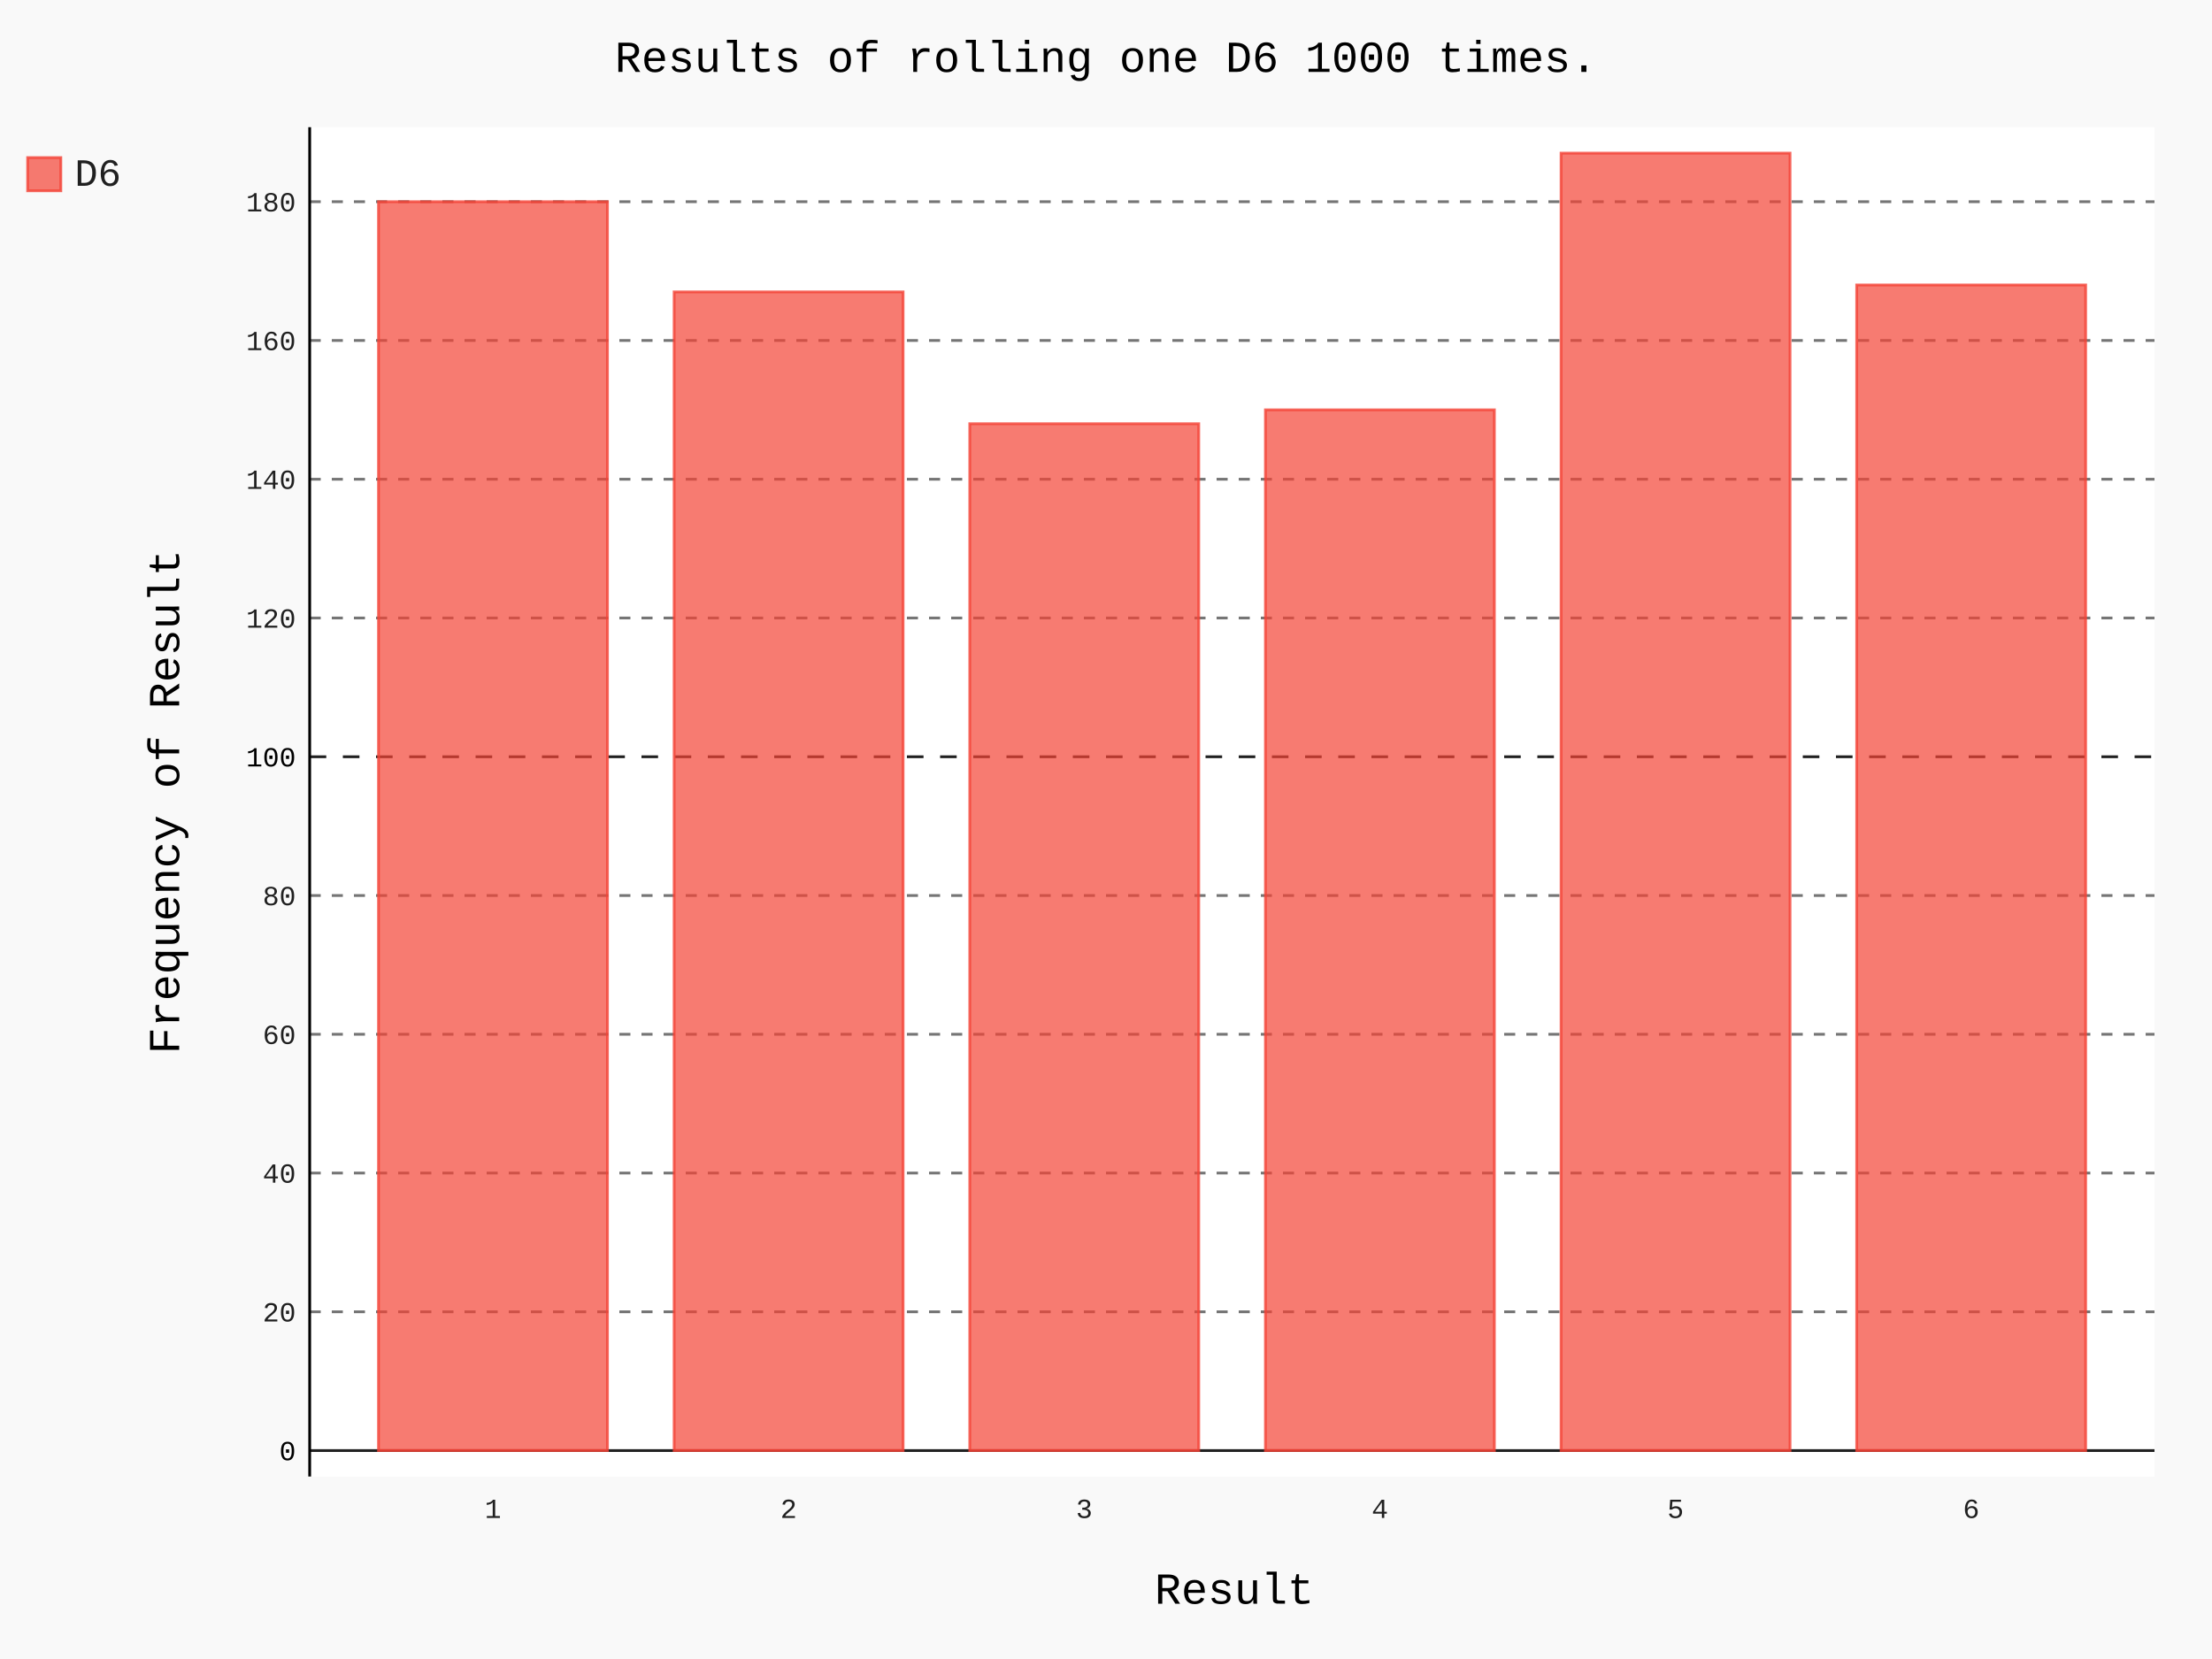
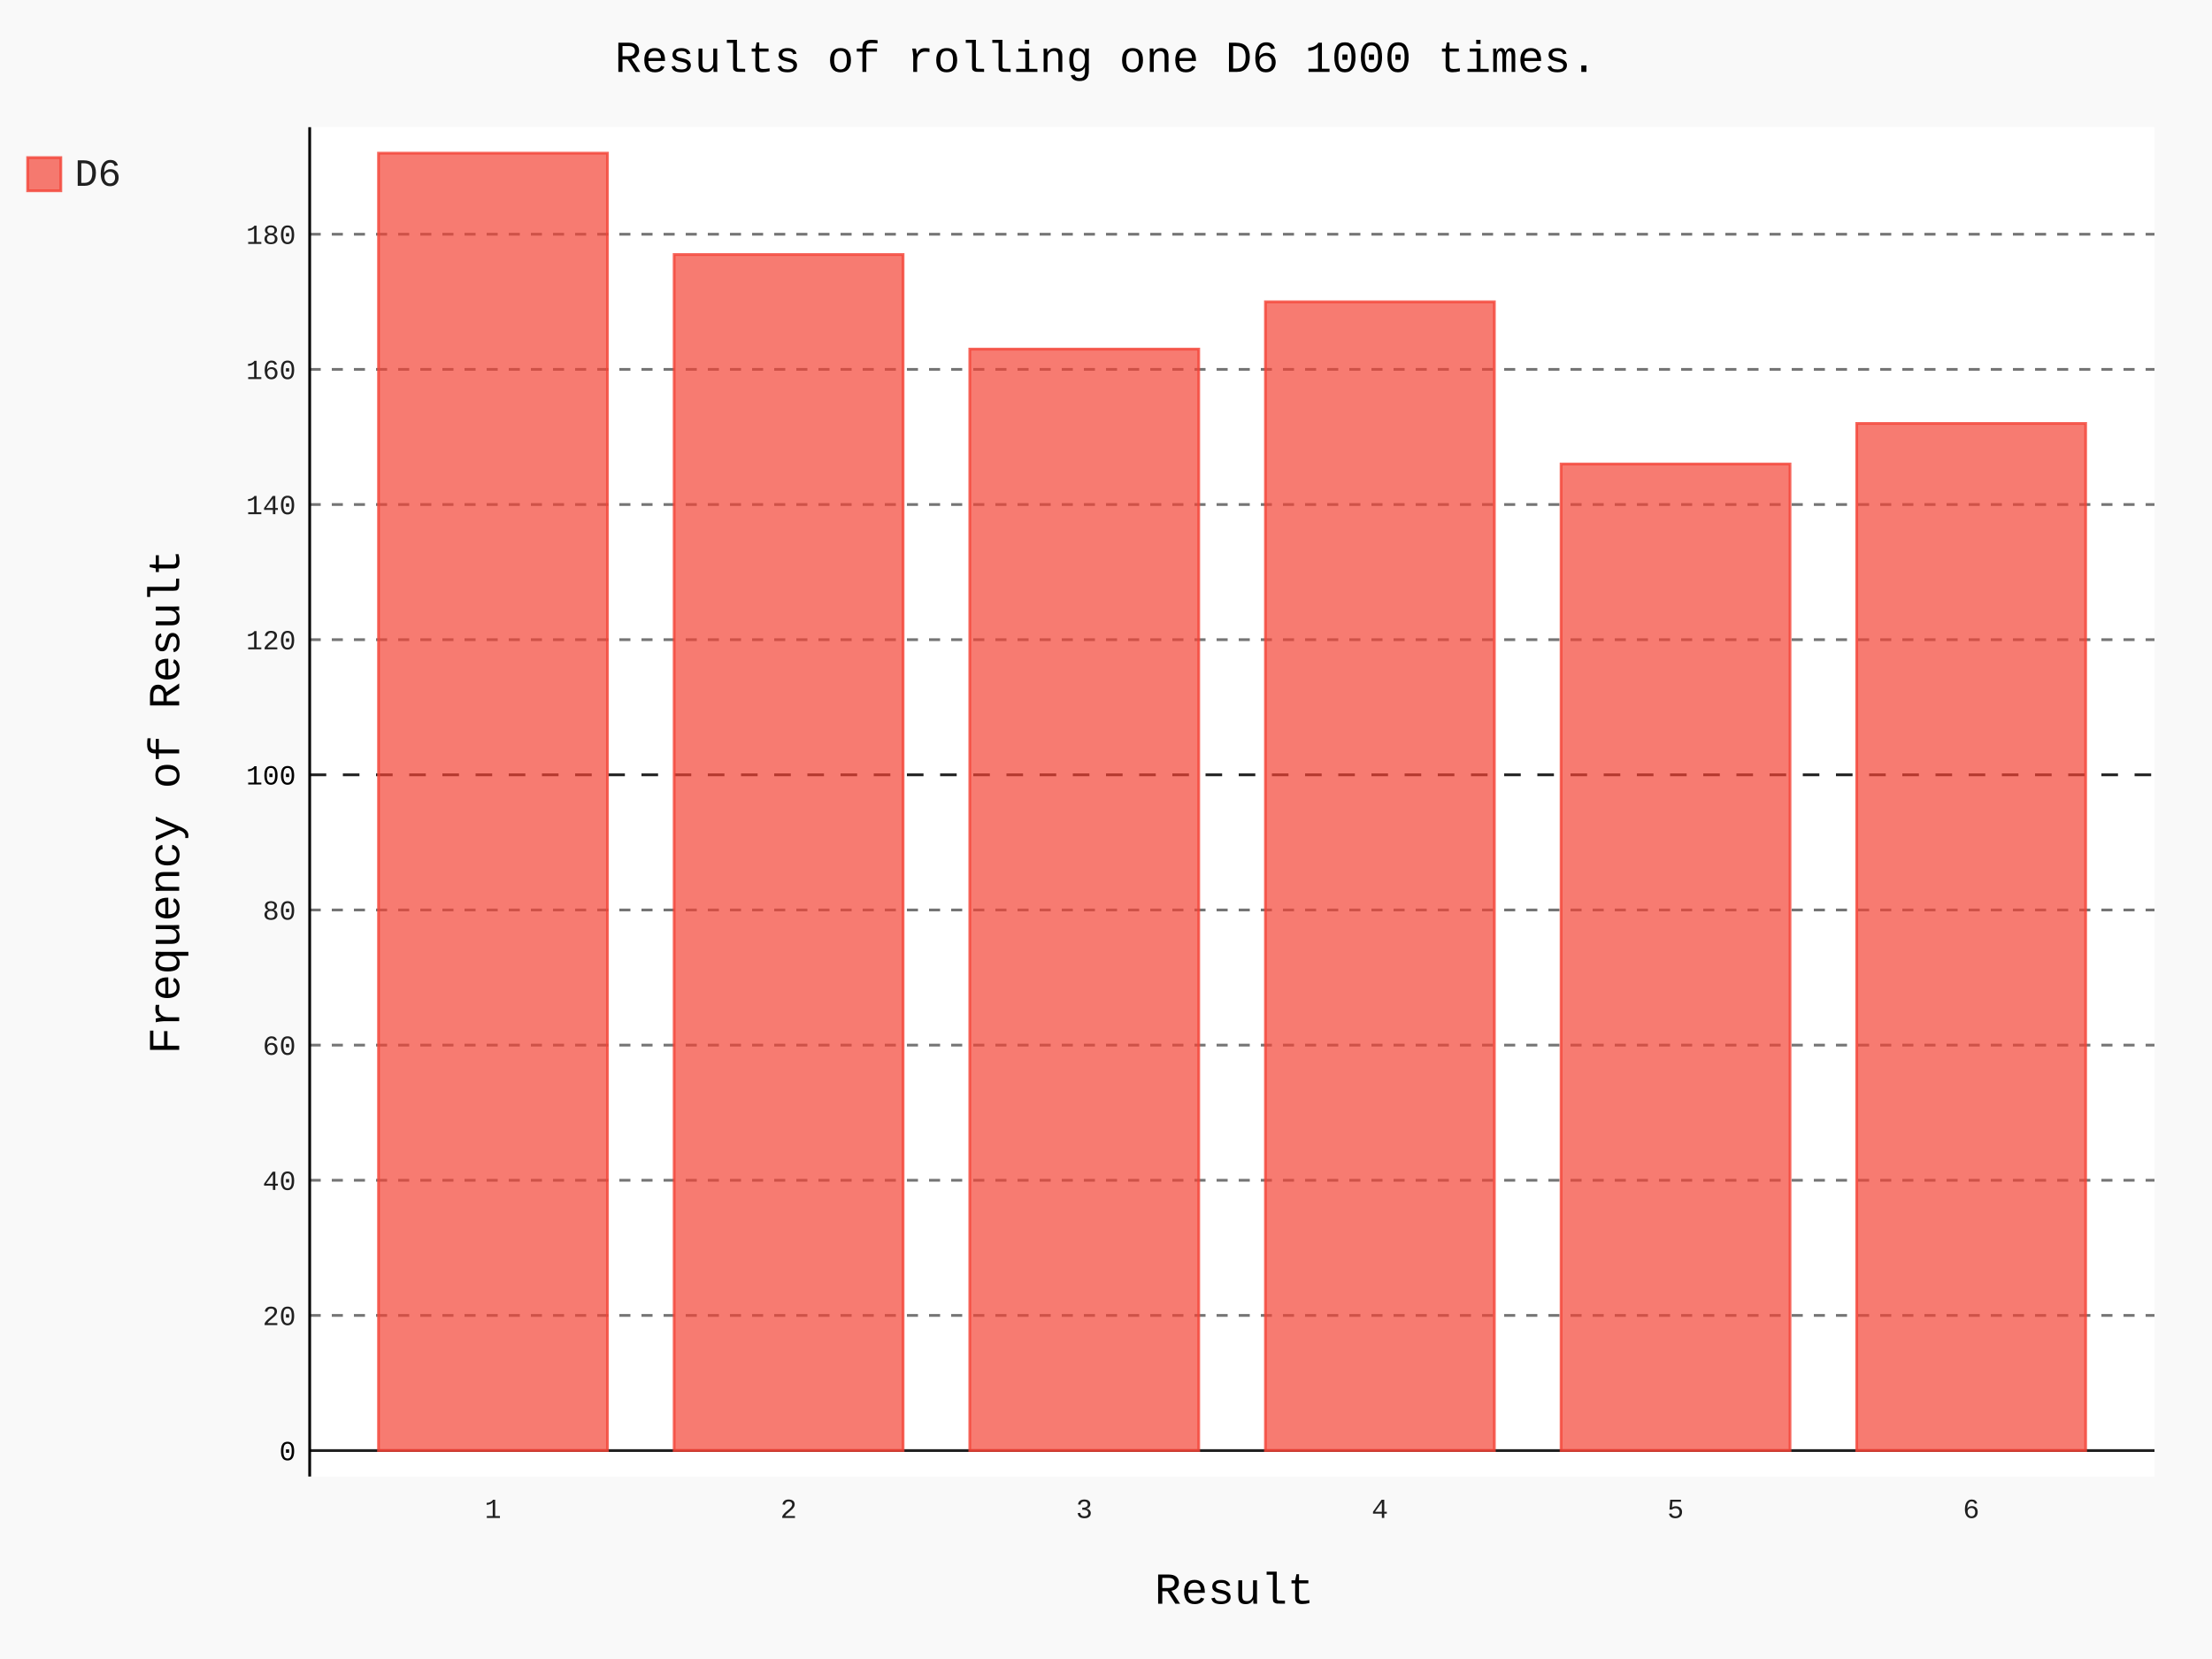
- <svg xmlns="http://www.w3.org/2000/svg" id="chart-116e9117-6c9d-423c-8890-ad4531749671" class="pygal-chart" viewBox="0 0 800 600">
+ <svg xmlns="http://www.w3.org/2000/svg" id="chart-1ddcf006-cbc9-4232-936f-bfff889033a8" class="pygal-chart" viewBox="0 0 800 600">
  <defs>
-     <style type="text/css">#chart-116e9117-6c9d-423c-8890-ad4531749671{-webkit-user-select:none;-webkit-font-smoothing:antialiased;font-family:Consolas,"Liberation Mono",Menlo,Courier,monospace}#chart-116e9117-6c9d-423c-8890-ad4531749671 .title{font-family:Consolas,"Liberation Mono",Menlo,Courier,monospace;font-size:16px}#chart-116e9117-6c9d-423c-8890-ad4531749671 .legends .legend text{font-family:Consolas,"Liberation Mono",Menlo,Courier,monospace;font-size:14px}#chart-116e9117-6c9d-423c-8890-ad4531749671 .axis text{font-family:Consolas,"Liberation Mono",Menlo,Courier,monospace;font-size:10px}#chart-116e9117-6c9d-423c-8890-ad4531749671 .axis text.major{font-family:Consolas,"Liberation Mono",Menlo,Courier,monospace;font-size:10px}#chart-116e9117-6c9d-423c-8890-ad4531749671 .text-overlay text.value{font-family:Consolas,"Liberation Mono",Menlo,Courier,monospace;font-size:16px}#chart-116e9117-6c9d-423c-8890-ad4531749671 .text-overlay text.label{font-family:Consolas,"Liberation Mono",Menlo,Courier,monospace;font-size:10px}#chart-116e9117-6c9d-423c-8890-ad4531749671 .tooltip{font-family:Consolas,"Liberation Mono",Menlo,Courier,monospace;font-size:14px}#chart-116e9117-6c9d-423c-8890-ad4531749671 text.no_data{font-family:Consolas,"Liberation Mono",Menlo,Courier,monospace;font-size:64px}
- #chart-116e9117-6c9d-423c-8890-ad4531749671{background-color:rgba(249,249,249,1)}#chart-116e9117-6c9d-423c-8890-ad4531749671 path,#chart-116e9117-6c9d-423c-8890-ad4531749671 line,#chart-116e9117-6c9d-423c-8890-ad4531749671 rect,#chart-116e9117-6c9d-423c-8890-ad4531749671 circle{-webkit-transition:150ms;-moz-transition:150ms;transition:150ms}#chart-116e9117-6c9d-423c-8890-ad4531749671 .graph &gt; .background{fill:rgba(249,249,249,1)}#chart-116e9117-6c9d-423c-8890-ad4531749671 .plot &gt; .background{fill:rgba(255,255,255,1)}#chart-116e9117-6c9d-423c-8890-ad4531749671 .graph{fill:rgba(0,0,0,.87)}#chart-116e9117-6c9d-423c-8890-ad4531749671 text.no_data{fill:rgba(0,0,0,1)}#chart-116e9117-6c9d-423c-8890-ad4531749671 .title{fill:rgba(0,0,0,1)}#chart-116e9117-6c9d-423c-8890-ad4531749671 .legends .legend text{fill:rgba(0,0,0,.87)}#chart-116e9117-6c9d-423c-8890-ad4531749671 .legends .legend:hover text{fill:rgba(0,0,0,1)}#chart-116e9117-6c9d-423c-8890-ad4531749671 .axis .line{stroke:rgba(0,0,0,1)}#chart-116e9117-6c9d-423c-8890-ad4531749671 .axis .guide.line{stroke:rgba(0,0,0,.54)}#chart-116e9117-6c9d-423c-8890-ad4531749671 .axis .major.line{stroke:rgba(0,0,0,.87)}#chart-116e9117-6c9d-423c-8890-ad4531749671 .axis text.major{fill:rgba(0,0,0,1)}#chart-116e9117-6c9d-423c-8890-ad4531749671 .axis.y .guides:hover .guide.line,#chart-116e9117-6c9d-423c-8890-ad4531749671 .line-graph .axis.x .guides:hover .guide.line,#chart-116e9117-6c9d-423c-8890-ad4531749671 .stackedline-graph .axis.x .guides:hover .guide.line,#chart-116e9117-6c9d-423c-8890-ad4531749671 .xy-graph .axis.x .guides:hover .guide.line{stroke:rgba(0,0,0,1)}#chart-116e9117-6c9d-423c-8890-ad4531749671 .axis .guides:hover text{fill:rgba(0,0,0,1)}#chart-116e9117-6c9d-423c-8890-ad4531749671 .reactive{fill-opacity:.7;stroke-opacity:.8}#chart-116e9117-6c9d-423c-8890-ad4531749671 .ci{stroke:rgba(0,0,0,.87)}#chart-116e9117-6c9d-423c-8890-ad4531749671 .reactive.active,#chart-116e9117-6c9d-423c-8890-ad4531749671 .active .reactive{fill-opacity:.8;stroke-opacity:.9;stroke-width:4}#chart-116e9117-6c9d-423c-8890-ad4531749671 .ci .reactive.active{stroke-width:1.5}#chart-116e9117-6c9d-423c-8890-ad4531749671 .series text{fill:rgba(0,0,0,1)}#chart-116e9117-6c9d-423c-8890-ad4531749671 .tooltip rect{fill:rgba(255,255,255,1);stroke:rgba(0,0,0,1);-webkit-transition:opacity 150ms;-moz-transition:opacity 150ms;transition:opacity 150ms}#chart-116e9117-6c9d-423c-8890-ad4531749671 .tooltip .label{fill:rgba(0,0,0,.87)}#chart-116e9117-6c9d-423c-8890-ad4531749671 .tooltip .label{fill:rgba(0,0,0,.87)}#chart-116e9117-6c9d-423c-8890-ad4531749671 .tooltip .legend{font-size:.8em;fill:rgba(0,0,0,.54)}#chart-116e9117-6c9d-423c-8890-ad4531749671 .tooltip .x_label{font-size:.6em;fill:rgba(0,0,0,1)}#chart-116e9117-6c9d-423c-8890-ad4531749671 .tooltip .xlink{font-size:.5em;text-decoration:underline}#chart-116e9117-6c9d-423c-8890-ad4531749671 .tooltip .value{font-size:1.5em}#chart-116e9117-6c9d-423c-8890-ad4531749671 .bound{font-size:.5em}#chart-116e9117-6c9d-423c-8890-ad4531749671 .max-value{font-size:.75em;fill:rgba(0,0,0,.54)}#chart-116e9117-6c9d-423c-8890-ad4531749671 .map-element{fill:rgba(255,255,255,1);stroke:rgba(0,0,0,.54) !important}#chart-116e9117-6c9d-423c-8890-ad4531749671 .map-element .reactive{fill-opacity:inherit;stroke-opacity:inherit}#chart-116e9117-6c9d-423c-8890-ad4531749671 .color-0,#chart-116e9117-6c9d-423c-8890-ad4531749671 .color-0 a:visited{stroke:#F44336;fill:#F44336}#chart-116e9117-6c9d-423c-8890-ad4531749671 .text-overlay .color-0 text{fill:black}
- #chart-116e9117-6c9d-423c-8890-ad4531749671 text.no_data{text-anchor:middle}#chart-116e9117-6c9d-423c-8890-ad4531749671 .guide.line{fill:none}#chart-116e9117-6c9d-423c-8890-ad4531749671 .centered{text-anchor:middle}#chart-116e9117-6c9d-423c-8890-ad4531749671 .title{text-anchor:middle}#chart-116e9117-6c9d-423c-8890-ad4531749671 .legends .legend text{fill-opacity:1}#chart-116e9117-6c9d-423c-8890-ad4531749671 .axis.x text{text-anchor:middle}#chart-116e9117-6c9d-423c-8890-ad4531749671 .axis.x:not(.web) text[transform]{text-anchor:start}#chart-116e9117-6c9d-423c-8890-ad4531749671 .axis.x:not(.web) text[transform].backwards{text-anchor:end}#chart-116e9117-6c9d-423c-8890-ad4531749671 .axis.y text{text-anchor:end}#chart-116e9117-6c9d-423c-8890-ad4531749671 .axis.y text[transform].backwards{text-anchor:start}#chart-116e9117-6c9d-423c-8890-ad4531749671 .axis.y2 text{text-anchor:start}#chart-116e9117-6c9d-423c-8890-ad4531749671 .axis.y2 text[transform].backwards{text-anchor:end}#chart-116e9117-6c9d-423c-8890-ad4531749671 .axis .guide.line{stroke-dasharray:4,4}#chart-116e9117-6c9d-423c-8890-ad4531749671 .axis .major.guide.line{stroke-dasharray:6,6}#chart-116e9117-6c9d-423c-8890-ad4531749671 .horizontal .axis.y .guide.line,#chart-116e9117-6c9d-423c-8890-ad4531749671 .horizontal .axis.y2 .guide.line,#chart-116e9117-6c9d-423c-8890-ad4531749671 .vertical .axis.x .guide.line{opacity:0}#chart-116e9117-6c9d-423c-8890-ad4531749671 .horizontal .axis.always_show .guide.line,#chart-116e9117-6c9d-423c-8890-ad4531749671 .vertical .axis.always_show .guide.line{opacity:1 !important}#chart-116e9117-6c9d-423c-8890-ad4531749671 .axis.y .guides:hover .guide.line,#chart-116e9117-6c9d-423c-8890-ad4531749671 .axis.y2 .guides:hover .guide.line,#chart-116e9117-6c9d-423c-8890-ad4531749671 .axis.x .guides:hover .guide.line{opacity:1}#chart-116e9117-6c9d-423c-8890-ad4531749671 .axis .guides:hover text{opacity:1}#chart-116e9117-6c9d-423c-8890-ad4531749671 .nofill{fill:none}#chart-116e9117-6c9d-423c-8890-ad4531749671 .subtle-fill{fill-opacity:.2}#chart-116e9117-6c9d-423c-8890-ad4531749671 .dot{stroke-width:1px;fill-opacity:1}#chart-116e9117-6c9d-423c-8890-ad4531749671 .dot.active{stroke-width:5px}#chart-116e9117-6c9d-423c-8890-ad4531749671 .dot.negative{fill:transparent}#chart-116e9117-6c9d-423c-8890-ad4531749671 text,#chart-116e9117-6c9d-423c-8890-ad4531749671 tspan{stroke:none !important}#chart-116e9117-6c9d-423c-8890-ad4531749671 .series text.active{opacity:1}#chart-116e9117-6c9d-423c-8890-ad4531749671 .tooltip rect{fill-opacity:.95;stroke-width:.5}#chart-116e9117-6c9d-423c-8890-ad4531749671 .tooltip text{fill-opacity:1}#chart-116e9117-6c9d-423c-8890-ad4531749671 .showable{visibility:hidden}#chart-116e9117-6c9d-423c-8890-ad4531749671 .showable.shown{visibility:visible}#chart-116e9117-6c9d-423c-8890-ad4531749671 .gauge-background{fill:rgba(229,229,229,1);stroke:none}#chart-116e9117-6c9d-423c-8890-ad4531749671 .bg-lines{stroke:rgba(249,249,249,1);stroke-width:2px}</style>
+     <style type="text/css">#chart-1ddcf006-cbc9-4232-936f-bfff889033a8{-webkit-user-select:none;-webkit-font-smoothing:antialiased;font-family:Consolas,"Liberation Mono",Menlo,Courier,monospace}#chart-1ddcf006-cbc9-4232-936f-bfff889033a8 .title{font-family:Consolas,"Liberation Mono",Menlo,Courier,monospace;font-size:16px}#chart-1ddcf006-cbc9-4232-936f-bfff889033a8 .legends .legend text{font-family:Consolas,"Liberation Mono",Menlo,Courier,monospace;font-size:14px}#chart-1ddcf006-cbc9-4232-936f-bfff889033a8 .axis text{font-family:Consolas,"Liberation Mono",Menlo,Courier,monospace;font-size:10px}#chart-1ddcf006-cbc9-4232-936f-bfff889033a8 .axis text.major{font-family:Consolas,"Liberation Mono",Menlo,Courier,monospace;font-size:10px}#chart-1ddcf006-cbc9-4232-936f-bfff889033a8 .text-overlay text.value{font-family:Consolas,"Liberation Mono",Menlo,Courier,monospace;font-size:16px}#chart-1ddcf006-cbc9-4232-936f-bfff889033a8 .text-overlay text.label{font-family:Consolas,"Liberation Mono",Menlo,Courier,monospace;font-size:10px}#chart-1ddcf006-cbc9-4232-936f-bfff889033a8 .tooltip{font-family:Consolas,"Liberation Mono",Menlo,Courier,monospace;font-size:14px}#chart-1ddcf006-cbc9-4232-936f-bfff889033a8 text.no_data{font-family:Consolas,"Liberation Mono",Menlo,Courier,monospace;font-size:64px}
+ #chart-1ddcf006-cbc9-4232-936f-bfff889033a8{background-color:rgba(249,249,249,1)}#chart-1ddcf006-cbc9-4232-936f-bfff889033a8 path,#chart-1ddcf006-cbc9-4232-936f-bfff889033a8 line,#chart-1ddcf006-cbc9-4232-936f-bfff889033a8 rect,#chart-1ddcf006-cbc9-4232-936f-bfff889033a8 circle{-webkit-transition:150ms;-moz-transition:150ms;transition:150ms}#chart-1ddcf006-cbc9-4232-936f-bfff889033a8 .graph &gt; .background{fill:rgba(249,249,249,1)}#chart-1ddcf006-cbc9-4232-936f-bfff889033a8 .plot &gt; .background{fill:rgba(255,255,255,1)}#chart-1ddcf006-cbc9-4232-936f-bfff889033a8 .graph{fill:rgba(0,0,0,.87)}#chart-1ddcf006-cbc9-4232-936f-bfff889033a8 text.no_data{fill:rgba(0,0,0,1)}#chart-1ddcf006-cbc9-4232-936f-bfff889033a8 .title{fill:rgba(0,0,0,1)}#chart-1ddcf006-cbc9-4232-936f-bfff889033a8 .legends .legend text{fill:rgba(0,0,0,.87)}#chart-1ddcf006-cbc9-4232-936f-bfff889033a8 .legends .legend:hover text{fill:rgba(0,0,0,1)}#chart-1ddcf006-cbc9-4232-936f-bfff889033a8 .axis .line{stroke:rgba(0,0,0,1)}#chart-1ddcf006-cbc9-4232-936f-bfff889033a8 .axis .guide.line{stroke:rgba(0,0,0,.54)}#chart-1ddcf006-cbc9-4232-936f-bfff889033a8 .axis .major.line{stroke:rgba(0,0,0,.87)}#chart-1ddcf006-cbc9-4232-936f-bfff889033a8 .axis text.major{fill:rgba(0,0,0,1)}#chart-1ddcf006-cbc9-4232-936f-bfff889033a8 .axis.y .guides:hover .guide.line,#chart-1ddcf006-cbc9-4232-936f-bfff889033a8 .line-graph .axis.x .guides:hover .guide.line,#chart-1ddcf006-cbc9-4232-936f-bfff889033a8 .stackedline-graph .axis.x .guides:hover .guide.line,#chart-1ddcf006-cbc9-4232-936f-bfff889033a8 .xy-graph .axis.x .guides:hover .guide.line{stroke:rgba(0,0,0,1)}#chart-1ddcf006-cbc9-4232-936f-bfff889033a8 .axis .guides:hover text{fill:rgba(0,0,0,1)}#chart-1ddcf006-cbc9-4232-936f-bfff889033a8 .reactive{fill-opacity:.7;stroke-opacity:.8}#chart-1ddcf006-cbc9-4232-936f-bfff889033a8 .ci{stroke:rgba(0,0,0,.87)}#chart-1ddcf006-cbc9-4232-936f-bfff889033a8 .reactive.active,#chart-1ddcf006-cbc9-4232-936f-bfff889033a8 .active .reactive{fill-opacity:.8;stroke-opacity:.9;stroke-width:4}#chart-1ddcf006-cbc9-4232-936f-bfff889033a8 .ci .reactive.active{stroke-width:1.5}#chart-1ddcf006-cbc9-4232-936f-bfff889033a8 .series text{fill:rgba(0,0,0,1)}#chart-1ddcf006-cbc9-4232-936f-bfff889033a8 .tooltip rect{fill:rgba(255,255,255,1);stroke:rgba(0,0,0,1);-webkit-transition:opacity 150ms;-moz-transition:opacity 150ms;transition:opacity 150ms}#chart-1ddcf006-cbc9-4232-936f-bfff889033a8 .tooltip .label{fill:rgba(0,0,0,.87)}#chart-1ddcf006-cbc9-4232-936f-bfff889033a8 .tooltip .label{fill:rgba(0,0,0,.87)}#chart-1ddcf006-cbc9-4232-936f-bfff889033a8 .tooltip .legend{font-size:.8em;fill:rgba(0,0,0,.54)}#chart-1ddcf006-cbc9-4232-936f-bfff889033a8 .tooltip .x_label{font-size:.6em;fill:rgba(0,0,0,1)}#chart-1ddcf006-cbc9-4232-936f-bfff889033a8 .tooltip .xlink{font-size:.5em;text-decoration:underline}#chart-1ddcf006-cbc9-4232-936f-bfff889033a8 .tooltip .value{font-size:1.5em}#chart-1ddcf006-cbc9-4232-936f-bfff889033a8 .bound{font-size:.5em}#chart-1ddcf006-cbc9-4232-936f-bfff889033a8 .max-value{font-size:.75em;fill:rgba(0,0,0,.54)}#chart-1ddcf006-cbc9-4232-936f-bfff889033a8 .map-element{fill:rgba(255,255,255,1);stroke:rgba(0,0,0,.54) !important}#chart-1ddcf006-cbc9-4232-936f-bfff889033a8 .map-element .reactive{fill-opacity:inherit;stroke-opacity:inherit}#chart-1ddcf006-cbc9-4232-936f-bfff889033a8 .color-0,#chart-1ddcf006-cbc9-4232-936f-bfff889033a8 .color-0 a:visited{stroke:#F44336;fill:#F44336}#chart-1ddcf006-cbc9-4232-936f-bfff889033a8 .text-overlay .color-0 text{fill:black}
+ #chart-1ddcf006-cbc9-4232-936f-bfff889033a8 text.no_data{text-anchor:middle}#chart-1ddcf006-cbc9-4232-936f-bfff889033a8 .guide.line{fill:none}#chart-1ddcf006-cbc9-4232-936f-bfff889033a8 .centered{text-anchor:middle}#chart-1ddcf006-cbc9-4232-936f-bfff889033a8 .title{text-anchor:middle}#chart-1ddcf006-cbc9-4232-936f-bfff889033a8 .legends .legend text{fill-opacity:1}#chart-1ddcf006-cbc9-4232-936f-bfff889033a8 .axis.x text{text-anchor:middle}#chart-1ddcf006-cbc9-4232-936f-bfff889033a8 .axis.x:not(.web) text[transform]{text-anchor:start}#chart-1ddcf006-cbc9-4232-936f-bfff889033a8 .axis.x:not(.web) text[transform].backwards{text-anchor:end}#chart-1ddcf006-cbc9-4232-936f-bfff889033a8 .axis.y text{text-anchor:end}#chart-1ddcf006-cbc9-4232-936f-bfff889033a8 .axis.y text[transform].backwards{text-anchor:start}#chart-1ddcf006-cbc9-4232-936f-bfff889033a8 .axis.y2 text{text-anchor:start}#chart-1ddcf006-cbc9-4232-936f-bfff889033a8 .axis.y2 text[transform].backwards{text-anchor:end}#chart-1ddcf006-cbc9-4232-936f-bfff889033a8 .axis .guide.line{stroke-dasharray:4,4}#chart-1ddcf006-cbc9-4232-936f-bfff889033a8 .axis .major.guide.line{stroke-dasharray:6,6}#chart-1ddcf006-cbc9-4232-936f-bfff889033a8 .horizontal .axis.y .guide.line,#chart-1ddcf006-cbc9-4232-936f-bfff889033a8 .horizontal .axis.y2 .guide.line,#chart-1ddcf006-cbc9-4232-936f-bfff889033a8 .vertical .axis.x .guide.line{opacity:0}#chart-1ddcf006-cbc9-4232-936f-bfff889033a8 .horizontal .axis.always_show .guide.line,#chart-1ddcf006-cbc9-4232-936f-bfff889033a8 .vertical .axis.always_show .guide.line{opacity:1 !important}#chart-1ddcf006-cbc9-4232-936f-bfff889033a8 .axis.y .guides:hover .guide.line,#chart-1ddcf006-cbc9-4232-936f-bfff889033a8 .axis.y2 .guides:hover .guide.line,#chart-1ddcf006-cbc9-4232-936f-bfff889033a8 .axis.x .guides:hover .guide.line{opacity:1}#chart-1ddcf006-cbc9-4232-936f-bfff889033a8 .axis .guides:hover text{opacity:1}#chart-1ddcf006-cbc9-4232-936f-bfff889033a8 .nofill{fill:none}#chart-1ddcf006-cbc9-4232-936f-bfff889033a8 .subtle-fill{fill-opacity:.2}#chart-1ddcf006-cbc9-4232-936f-bfff889033a8 .dot{stroke-width:1px;fill-opacity:1}#chart-1ddcf006-cbc9-4232-936f-bfff889033a8 .dot.active{stroke-width:5px}#chart-1ddcf006-cbc9-4232-936f-bfff889033a8 .dot.negative{fill:transparent}#chart-1ddcf006-cbc9-4232-936f-bfff889033a8 text,#chart-1ddcf006-cbc9-4232-936f-bfff889033a8 tspan{stroke:none !important}#chart-1ddcf006-cbc9-4232-936f-bfff889033a8 .series text.active{opacity:1}#chart-1ddcf006-cbc9-4232-936f-bfff889033a8 .tooltip rect{fill-opacity:.95;stroke-width:.5}#chart-1ddcf006-cbc9-4232-936f-bfff889033a8 .tooltip text{fill-opacity:1}#chart-1ddcf006-cbc9-4232-936f-bfff889033a8 .showable{visibility:hidden}#chart-1ddcf006-cbc9-4232-936f-bfff889033a8 .showable.shown{visibility:visible}#chart-1ddcf006-cbc9-4232-936f-bfff889033a8 .gauge-background{fill:rgba(229,229,229,1);stroke:none}#chart-1ddcf006-cbc9-4232-936f-bfff889033a8 .bg-lines{stroke:rgba(249,249,249,1);stroke-width:2px}</style>
  </defs>
  <g class="graph bar-graph vertical">
    <rect x="0" y="0" width="800" height="600" class="background" />
    <g transform="translate(112, 46)" class="plot">
      <rect x="0" y="0" width="667.2" height="488" class="background" />
      <g class="axis y always_show">
        <g class="guides">
          <path d="M0 478.615 h667.2" class="axis major line" />
          <text x="-5" y="482.115" class="major">0</text>
        </g>
        <g class="guides">
-           <path d="M0 428.43 h667.2" class="guide line" />
-           <text x="-5" y="431.93" class="">20</text>
+           <path d="M0 429.737 h667.2" class="guide line" />
+           <text x="-5" y="433.237" class="">20</text>
        </g>
        <g class="guides">
-           <path d="M0 378.245 h667.2" class="guide line" />
-           <text x="-5" y="381.745" class="">40</text>
+           <path d="M0 380.859 h667.2" class="guide line" />
+           <text x="-5" y="384.359" class="">40</text>
        </g>
        <g class="guides">
-           <path d="M0 328.06 h667.2" class="guide line" />
-           <text x="-5" y="331.56" class="">60</text>
+           <path d="M0 331.981 h667.2" class="guide line" />
+           <text x="-5" y="335.481" class="">60</text>
        </g>
        <g class="guides">
-           <path d="M0 277.875 h667.2" class="guide line" />
-           <text x="-5" y="281.375" class="">80</text>
+           <path d="M0 283.103 h667.2" class="guide line" />
+           <text x="-5" y="286.603" class="">80</text>
        </g>
        <g class="guides">
-           <path d="M0 227.69 h667.2" class="major guide line" />
-           <text x="-5" y="231.19" class="major">100</text>
+           <path d="M0 234.224 h667.2" class="major guide line" />
+           <text x="-5" y="237.724" class="major">100</text>
        </g>
        <g class="guides">
-           <path d="M0 177.505 h667.2" class="guide line" />
-           <text x="-5" y="181.005" class="">120</text>
+           <path d="M0 185.346 h667.2" class="guide line" />
+           <text x="-5" y="188.846" class="">120</text>
        </g>
        <g class="guides">
-           <path d="M0 127.32 h667.2" class="guide line" />
-           <text x="-5" y="130.82" class="">140</text>
+           <path d="M0 136.468 h667.2" class="guide line" />
+           <text x="-5" y="139.968" class="">140</text>
        </g>
        <g class="guides">
-           <path d="M0 77.135 h667.2" class="guide line" />
-           <text x="-5" y="80.635" class="">160</text>
+           <path d="M0 87.59 h667.2" class="guide line" />
+           <text x="-5" y="91.09" class="">160</text>
        </g>
        <g class="guides">
-           <path d="M0 26.949 h667.2" class="guide line" />
-           <text x="-5" y="30.449" class="">180</text>
+           <path d="M0 38.712 h667.2" class="guide line" />
+           <text x="-5" y="42.212" class="">180</text>
        </g>
      </g>
      <g class="axis x">
        <path d="M0 0 v488" class="line" />
        <g class="guides">
          <path d="M66.292 0 v488" class="guide line" />
          <text x="66.292" y="503.0" class="">1</text>
        </g>
        <g class="guides">
          <path d="M173.215 0 v488" class="guide line" />
          <text x="173.215" y="503.0" class="">2</text>
        </g>
        <g class="guides">
          <path d="M280.138 0 v488" class="guide line" />
          <text x="280.138" y="503.0" class="">3</text>
        </g>
        <g class="guides">
          <path d="M387.062 0 v488" class="guide line" />
          <text x="387.062" y="503.0" class="">4</text>
        </g>
        <g class="guides">
          <path d="M493.985 0 v488" class="guide line" />
          <text x="493.985" y="503.0" class="">5</text>
        </g>
        <g class="guides">
          <path d="M600.908 0 v488" class="guide line" />
          <text x="600.908" y="503.0" class="">6</text>
        </g>
      </g>
      <g class="series serie-0 color-0">
        <g class="bars">
          <g class="bar">
-             <rect x="24.892" y="26.949" rx="0" ry="0" width="82.801" height="451.666" class="rect reactive tooltip-trigger" />
+             <rect x="24.892" y="9.385" rx="0" ry="0" width="82.801" height="469.231" class="rect reactive tooltip-trigger" />
          </g>
          <g class="bar">
-             <rect x="131.815" y="59.57" rx="0" ry="0" width="82.801" height="419.046" class="rect reactive tooltip-trigger" />
+             <rect x="131.815" y="46.043" rx="0" ry="0" width="82.801" height="432.572" class="rect reactive tooltip-trigger" />
          </g>
          <g class="bar">
-             <rect x="238.738" y="107.246" rx="0" ry="0" width="82.801" height="371.37" class="rect reactive tooltip-trigger" />
+             <rect x="238.738" y="80.258" rx="0" ry="0" width="82.801" height="398.357" class="rect reactive tooltip-trigger" />
          </g>
          <g class="bar">
-             <rect x="345.661" y="102.227" rx="0" ry="0" width="82.801" height="376.388" class="rect reactive tooltip-trigger" />
+             <rect x="345.661" y="63.151" rx="0" ry="0" width="82.801" height="415.465" class="rect reactive tooltip-trigger" />
          </g>
          <g class="bar">
-             <rect x="452.584" y="9.385" rx="0" ry="0" width="82.801" height="469.231" class="rect reactive tooltip-trigger" />
+             <rect x="452.584" y="121.804" rx="0" ry="0" width="82.801" height="356.811" class="rect reactive tooltip-trigger" />
          </g>
          <g class="bar">
-             <rect x="559.507" y="57.06" rx="0" ry="0" width="82.801" height="421.555" class="rect reactive tooltip-trigger" />
+             <rect x="559.507" y="107.141" rx="0" ry="0" width="82.801" height="371.474" class="rect reactive tooltip-trigger" />
          </g>
        </g>
      </g>
    </g>
    <g class="titles">
      <text x="400.0" y="26" class="title plot_title">Results of rolling one D6 1000 times.</text>
      <text x="446.4" y="580" class="title">Result</text>
      <text x="38.8" y="316.0" class="title" transform="rotate(-90 38.8 290)">Frequency of Result</text>
    </g>
    <g transform="translate(112, 46)" class="plot overlay">
      <g class="series serie-0 color-0" />
    </g>
    <g transform="translate(112, 46)" class="plot text-overlay">
      <g class="series serie-0 color-0" />
    </g>
    <g transform="translate(112, 46)" class="plot tooltip-overlay">
      <g transform="translate(0 0)" style="opacity: 0" class="tooltip">
        <rect rx="0" ry="0" width="0" height="0" class="tooltip-box" />
        <g class="text" />
      </g>
    </g>
    <g transform="translate(10, 56)" class="legends">
      <g id="activate-serie-0" class="legend reactive activate-serie">
        <rect x="0.0" y="1.0" width="12" height="12" class="color-0 reactive" />
        <text x="17.0" y="11.2">D6</text>
      </g>
    </g>
    <g transform="translate(790, 56)" class="legends" />
  </g>
</svg>
